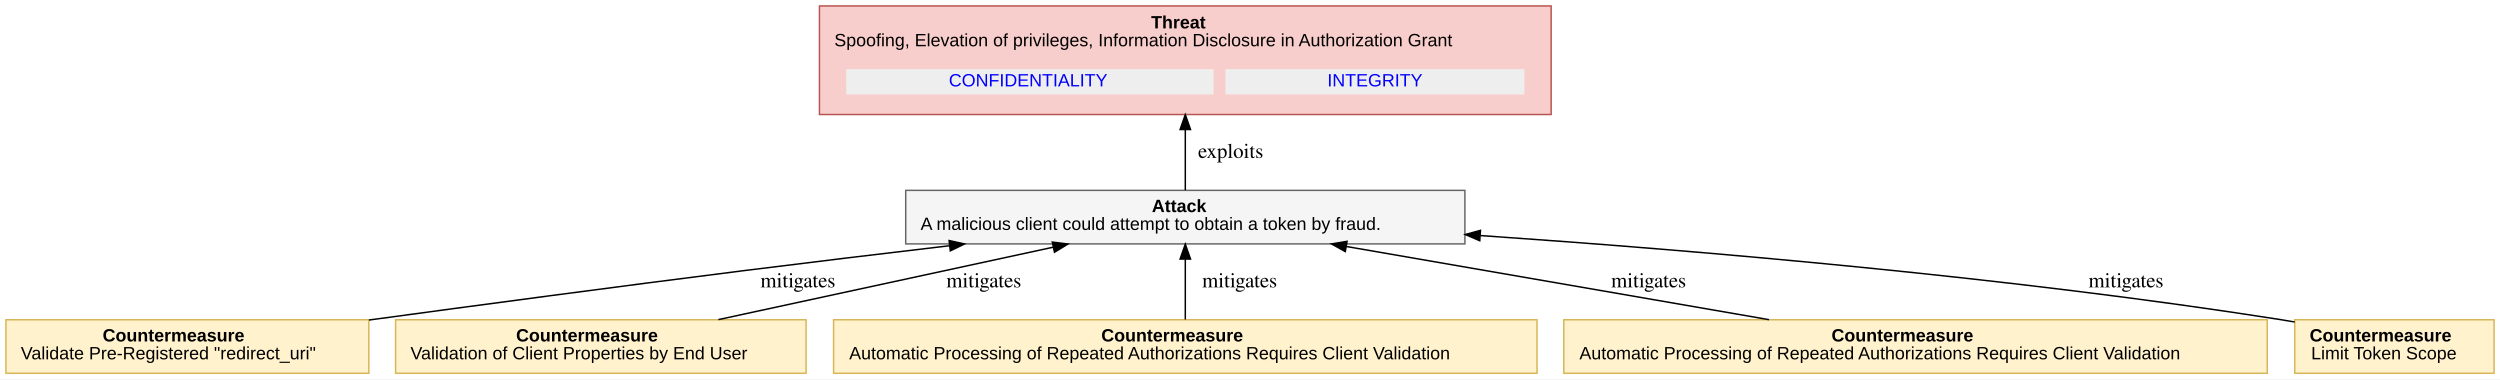
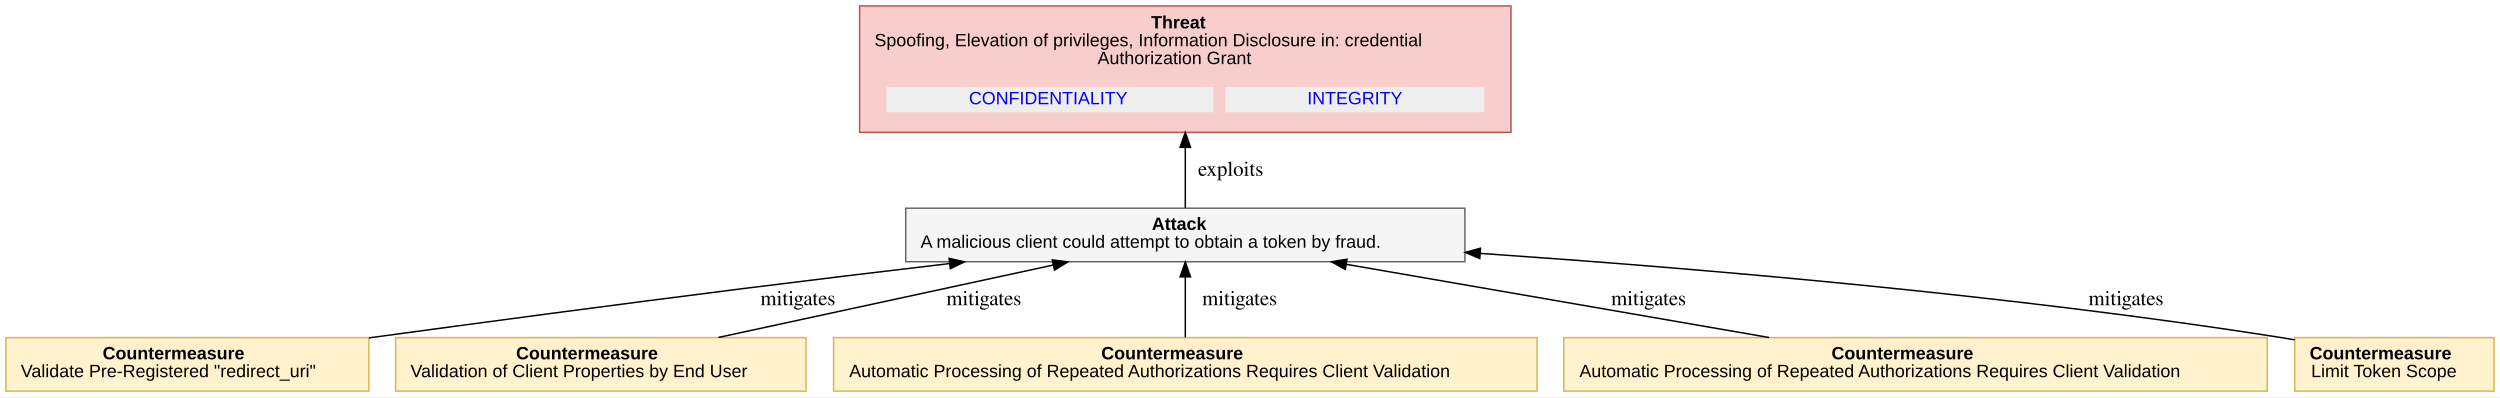
- <svg xmlns="http://www.w3.org/2000/svg" xmlns:xlink="http://www.w3.org/1999/xlink" width="1681pt" height="255pt" viewBox="0.00 0.00 1681.00 255.00">
-   <g id="graph0" class="graph" transform="scale(1 1) rotate(0) translate(4 251)">
-     <polygon fill="white" stroke="transparent" points="-4,4 -4,-251 1677,-251 1677,4 -4,4" />
+ <svg xmlns="http://www.w3.org/2000/svg" xmlns:xlink="http://www.w3.org/1999/xlink" width="1681pt" height="267pt" viewBox="0.00 0.00 1681.00 267.00">
+   <g id="graph0" class="graph" transform="scale(1 1) rotate(0) translate(4 263)">
+     <polygon fill="white" stroke="transparent" points="-4,4 -4,-263 1677,-263 1677,4 -4,4" />
    <g id="node1" class="node">
-       <polygon fill="#f8cecc" stroke="#b85450" points="1039,-247 547,-247 547,-174 1039,-174 1039,-247" />
-       <text text-anchor="start" x="770" y="-231.9" font-family="Arial" font-weight="bold" font-size="12.00">Threat</text>
-       <text text-anchor="start" x="557" y="-219.9" font-family="Arial" font-size="12.00"> Spoofing, Elevation of privileges, Information Disclosure in Authorization Grant</text>
+       <polygon fill="#f8cecc" stroke="#b85450" points="1012,-259 574,-259 574,-174 1012,-174 1012,-259" />
+       <text text-anchor="start" x="770" y="-243.9" font-family="Arial" font-weight="bold" font-size="12.00">Threat</text>
+       <text text-anchor="start" x="584" y="-231.9" font-family="Arial" font-size="12.00"> Spoofing, Elevation of privileges, Information Disclosure in: credential</text>
+       <text text-anchor="start" x="734" y="-219.9" font-family="Arial" font-size="12.00">Authorization Grant</text>
      <g id="a_node1_0">
        <a xlink:href="#OAuth2.CONFIDENTIALITY" xlink:title="&lt;TABLE&gt;">
-           <polygon fill="#eeeeee" stroke="transparent" points="565,-187.5 565,-204.5 812,-204.5 812,-187.5 565,-187.5" />
-           <text text-anchor="start" x="634" y="-192.9" font-family="Arial" font-size="12.00" fill="blue">CONFIDENTIALITY</text>
+           <polygon fill="#eeeeee" stroke="transparent" points="592,-187.5 592,-204.5 812,-204.5 812,-187.5 592,-187.5" />
+           <text text-anchor="start" x="647.5" y="-192.9" font-family="Arial" font-size="12.00" fill="blue">CONFIDENTIALITY</text>
        </a>
      </g>
      <g id="a_node1_1">
        <a xlink:href="#OAuth2.INTEGRITY" xlink:title="&lt;TABLE&gt;">
-           <polygon fill="#eeeeee" stroke="transparent" points="820,-187.5 820,-204.5 1021,-204.5 1021,-187.5 820,-187.5" />
-           <text text-anchor="start" x="888.5" y="-192.9" font-family="Arial" font-size="12.00" fill="blue">INTEGRITY</text>
+           <polygon fill="#eeeeee" stroke="transparent" points="820,-187.5 820,-204.5 994,-204.5 994,-187.5 820,-187.5" />
+           <text text-anchor="start" x="875" y="-192.9" font-family="Arial" font-size="12.00" fill="blue">INTEGRITY</text>
        </a>
      </g>
    </g>
    <g id="node2" class="node">
      <polygon fill="#f5f5f5" stroke="#666666" points="981,-123 605,-123 605,-87 981,-87 981,-123" />
      <text text-anchor="start" x="770.5" y="-108.4" font-family="Arial" font-weight="bold" font-size="12.00">Attack</text>
      <text text-anchor="start" x="615" y="-96.4" font-family="Arial" font-size="12.00">A malicious client could attempt to obtain a token by fraud.</text>
    </g>
    <g id="edge1" class="edge">
-       <path fill="none" stroke="black" d="M793,-123.09C793,-134.18 793,-149.2 793,-163.6" />
-       <polygon fill="black" stroke="black" points="789.5,-163.92 793,-173.92 796.5,-163.92 789.5,-163.92" />
+       <path fill="none" stroke="black" d="M793,-123.11C793,-134.15 793,-149.16 793,-163.87" />
+       <polygon fill="black" stroke="black" points="789.5,-163.95 793,-173.95 796.5,-163.95 789.5,-163.95" />
      <text text-anchor="middle" x="823.5" y="-144.8" font-family="Times,serif" font-size="14.00"> exploits</text>
    </g>
    <g id="node3" class="node">
      <polygon fill="#fff2cc" stroke="#d6b656" points="244,-36 0,-36 0,0 244,0 244,-36" />
      <text text-anchor="start" x="65" y="-21.4" font-family="Arial" font-weight="bold" font-size="12.00">Countermeasure</text>
      <text text-anchor="start" x="10" y="-9.4" font-family="Arial" font-size="12.00"> Validate Pre-Registered "redirect_uri"</text>
    </g>
    <g id="edge2" class="edge">
      <path fill="none" stroke="black" d="M244.06,-35.81C317.11,-45.74 411.83,-58.41 496,-69 540.9,-74.65 589.65,-80.51 634.43,-85.78" />
      <polygon fill="black" stroke="black" points="634.18,-89.27 644.52,-86.96 634.99,-82.32 634.18,-89.27" />
      <text text-anchor="middle" x="532.5" y="-57.8" font-family="Times,serif" font-size="14.00"> mitigates</text>
    </g>
    <g id="node4" class="node">
      <polygon fill="#fff2cc" stroke="#d6b656" points="538,-36 262,-36 262,0 538,0 538,-36" />
      <text text-anchor="start" x="343" y="-21.4" font-family="Arial" font-weight="bold" font-size="12.00">Countermeasure</text>
      <text text-anchor="start" x="272" y="-9.4" font-family="Arial" font-size="12.00"> Validation of Client Properties by End User</text>
    </g>
    <g id="edge3" class="edge">
      <path fill="none" stroke="black" d="M479.06,-36.1C544.22,-50.19 636.59,-70.17 704.27,-84.81" />
      <polygon fill="black" stroke="black" points="703.56,-88.24 714.07,-86.93 705.04,-81.39 703.56,-88.24" />
      <text text-anchor="middle" x="657.5" y="-57.8" font-family="Times,serif" font-size="14.00"> mitigates</text>
    </g>
    <g id="node5" class="node">
      <polygon fill="#fff2cc" stroke="#d6b656" points="1029.5,-36 556.5,-36 556.5,0 1029.5,0 1029.5,-36" />
      <text text-anchor="start" x="736.5" y="-21.4" font-family="Arial" font-weight="bold" font-size="12.00">Countermeasure</text>
      <text text-anchor="start" x="567" y="-9.4" font-family="Arial" font-size="12.00"> Automatic Processing of Repeated Authorizations Requires Client Validation</text>
    </g>
    <g id="edge4" class="edge">
      <path fill="none" stroke="black" d="M793,-36.2C793,-47.84 793,-63.45 793,-76.76" />
      <polygon fill="black" stroke="black" points="789.5,-76.82 793,-86.82 796.5,-76.82 789.5,-76.82" />
      <text text-anchor="middle" x="829.5" y="-57.8" font-family="Times,serif" font-size="14.00"> mitigates</text>
    </g>
    <g id="node6" class="node">
      <polygon fill="#fff2cc" stroke="#d6b656" points="1520.5,-36 1047.5,-36 1047.5,0 1520.5,0 1520.5,-36" />
      <text text-anchor="start" x="1227.5" y="-21.4" font-family="Arial" font-weight="bold" font-size="12.00">Countermeasure</text>
      <text text-anchor="start" x="1058" y="-9.4" font-family="Arial" font-size="12.00"> Automatic Processing of Repeated Authorizations Requires Client Validation</text>
    </g>
    <g id="edge5" class="edge">
      <path fill="none" stroke="black" d="M1185.52,-36.05C1103.26,-50.29 986.12,-70.57 901.24,-85.26" />
      <polygon fill="black" stroke="black" points="900.57,-81.83 891.31,-86.98 901.76,-88.72 900.57,-81.83" />
      <text text-anchor="middle" x="1104.5" y="-57.8" font-family="Times,serif" font-size="14.00"> mitigates</text>
    </g>
    <g id="node7" class="node">
      <polygon fill="#fff2cc" stroke="#d6b656" points="1673,-36 1539,-36 1539,0 1673,0 1673,-36" />
      <text text-anchor="start" x="1549" y="-21.4" font-family="Arial" font-weight="bold" font-size="12.00">Countermeasure</text>
      <text text-anchor="start" x="1550" y="-9.4" font-family="Arial" font-size="12.00"> Limit Token Scope</text>
    </g>
    <g id="edge6" class="edge">
      <path fill="none" stroke="black" d="M1538.95,-34.49C1535.93,-35.03 1532.94,-35.54 1530,-36 1348.68,-64.52 1140.25,-82.39 991.41,-92.61" />
      <polygon fill="black" stroke="black" points="990.99,-89.13 981.25,-93.3 991.46,-96.11 990.99,-89.13" />
      <text text-anchor="middle" x="1425.5" y="-57.8" font-family="Times,serif" font-size="14.00"> mitigates</text>
    </g>
  </g>
</svg>
